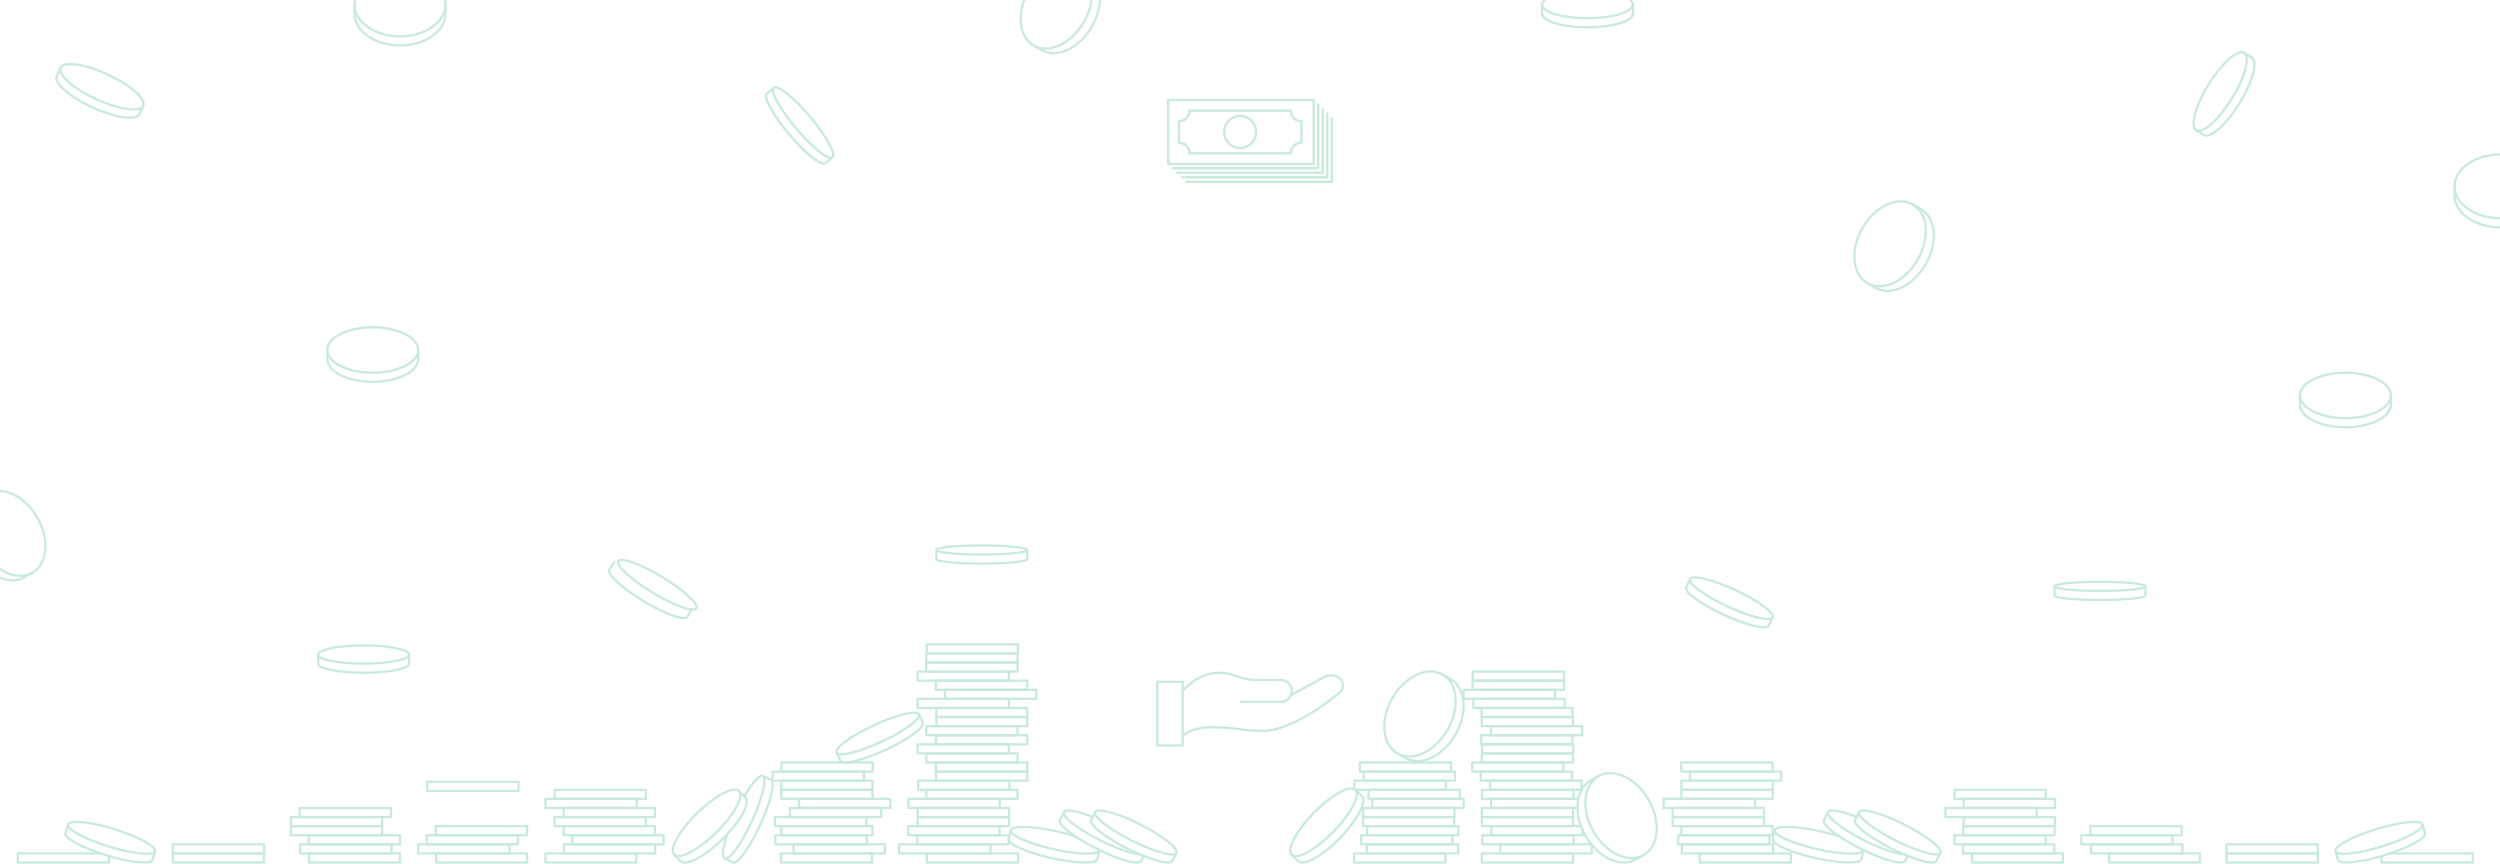
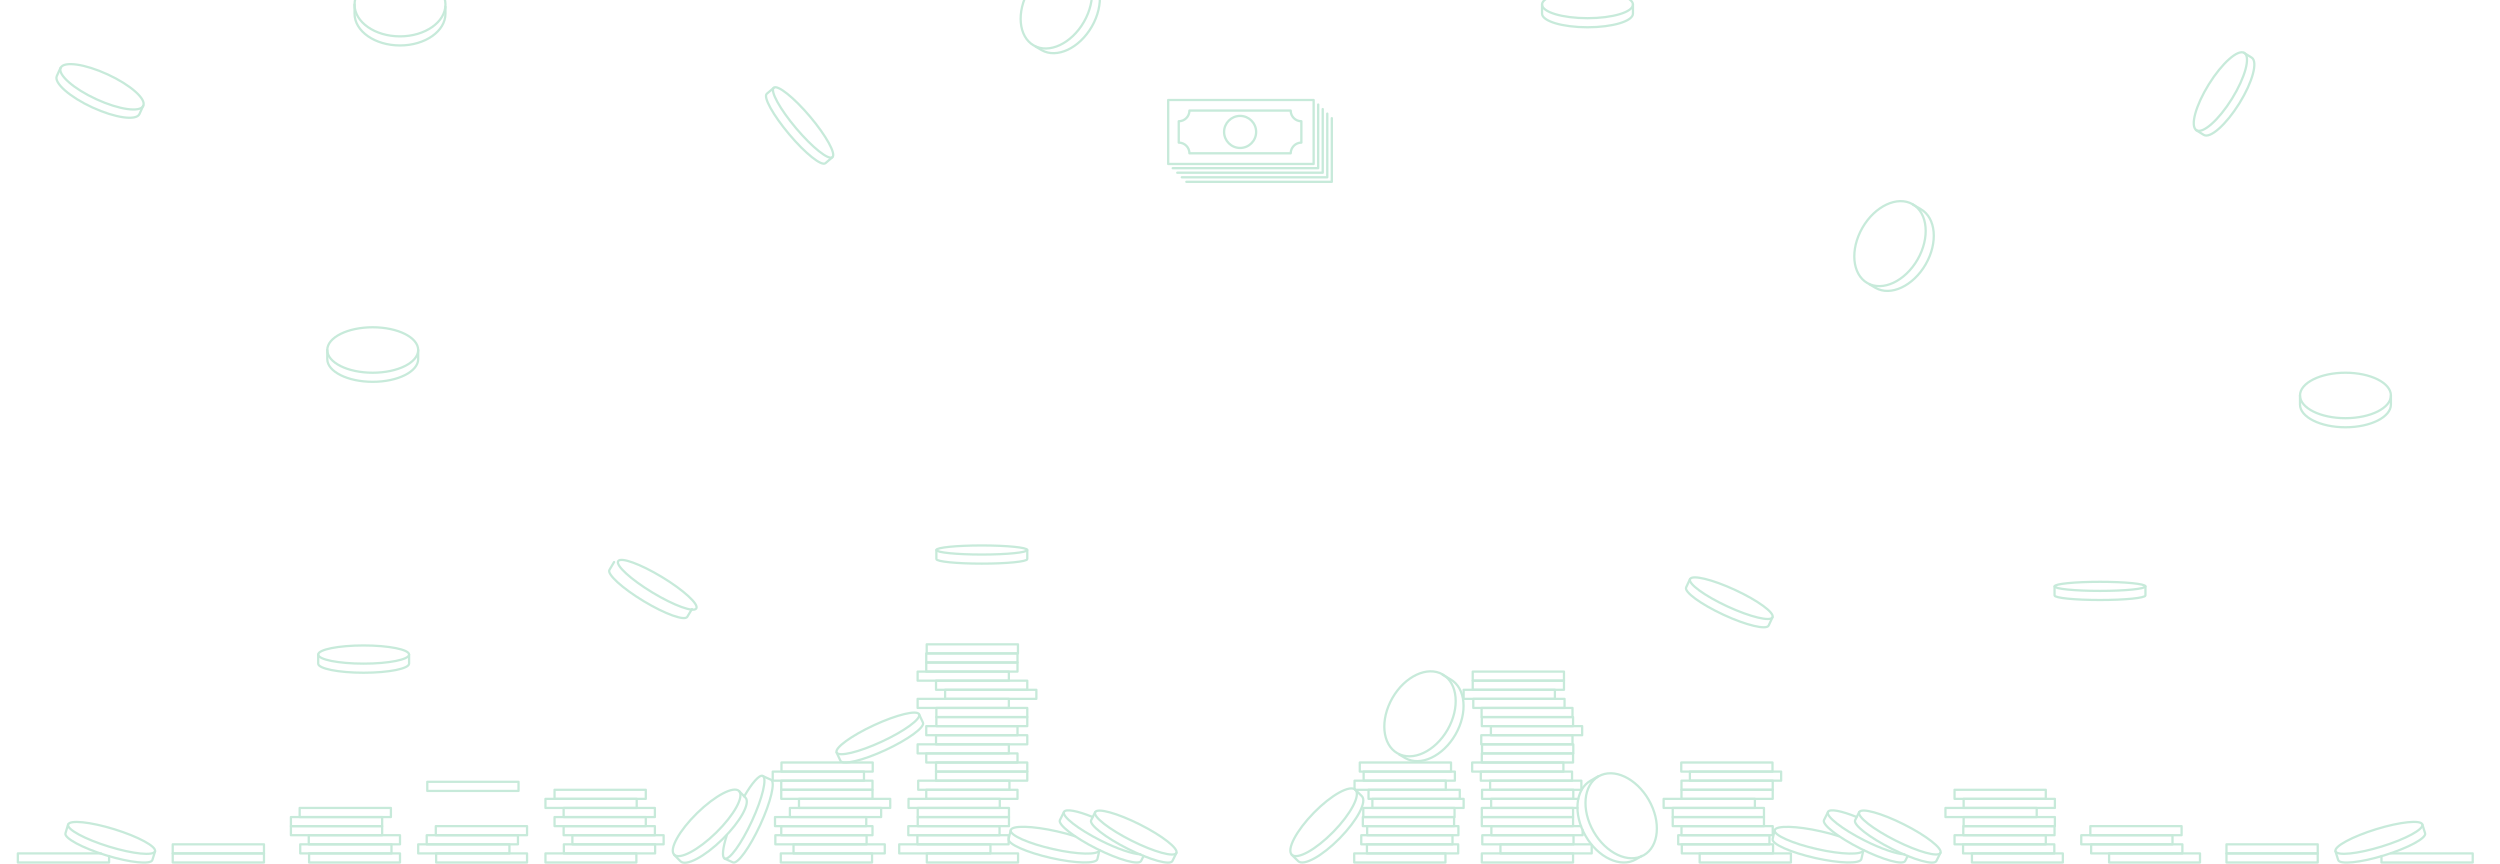
- <svg xmlns="http://www.w3.org/2000/svg" viewBox="0 0 2200 760">
-   <defs>
-     <style>.b8d203c1-49d7-4e3c-b6c5-d6ffaa3dd03d,.bf041408-6774-40d1-a519-ed95c3b5eb0f,.c82df842-2b9e-41fa-a958-4029dccf0ec0{fill:none;stroke:#c7eada;stroke-linejoin:round;}.bf041408-6774-40d1-a519-ed95c3b5eb0f,.c82df842-2b9e-41fa-a958-4029dccf0ec0{stroke-linecap:round;}.bf041408-6774-40d1-a519-ed95c3b5eb0f{stroke-width:2px;}.b8d203c1-49d7-4e3c-b6c5-d6ffaa3dd03d,.c82df842-2b9e-41fa-a958-4029dccf0ec0{stroke-width:2.05px;}</style>
-   </defs>
-   <g id="aa9788f0-5740-457b-a4c4-0c06f1c442c2" data-name="Layer 1">
-     <rect class="bf041408-6774-40d1-a519-ed95c3b5eb0f" x="1018.4" y="600" width="22.4" height="56" />
-     <path class="bf041408-6774-40d1-a519-ed95c3b5eb0f" d="M1040.8,608s12.8-16,32-16c12.8,0,19.2,6.4,32,6.4h22.4a9.6,9.6,0,0,1,0,19.2H1092" />
-     <path class="bf041408-6774-40d1-a519-ed95c3b5eb0f" d="M1136.8,611.2l28.46-15.32c8.7-4.14,15.19.86,16,4.42,1,4.5.22,7.59-4.37,10.89,0,0-38.46,32-65.66,32-20.8,0-20.8-3.2-44.8-3.2-19.2,0-25.6,8-25.6,8" />
-     <ellipse class="bf041408-6774-40d1-a519-ed95c3b5eb0f" cx="352" cy="4" rx="40" ry="28" />
-     <path class="bf041408-6774-40d1-a519-ed95c3b5eb0f" d="M392,5.86V12c0,15.46-17.91,28-40,28s-40-12.54-40-28V4" />
-     <ellipse class="bf041408-6774-40d1-a519-ed95c3b5eb0f" cx="2200" cy="164" rx="40" ry="28" />
-     <path class="bf041408-6774-40d1-a519-ed95c3b5eb0f" d="M2240,165.86V172c0,15.46-17.91,28-40,28s-40-12.54-40-28v-8" />
-     <ellipse class="bf041408-6774-40d1-a519-ed95c3b5eb0f" cx="8.59" cy="469.39" rx="28" ry="40" transform="translate(-232.67 66.65) rotate(-29.87)" />
-     <path class="bf041408-6774-40d1-a519-ed95c3b5eb0f" d="M26.9,505l-5.32,3.06c-13.41,7.7-33.2-1.58-44.2-20.74s-9.05-40.93,4.36-48.63l6.94-4" />
-     <ellipse class="bf041408-6774-40d1-a519-ed95c3b5eb0f" cx="1397" cy="4" rx="40" ry="12" />
-     <path class="bf041408-6774-40d1-a519-ed95c3b5eb0f" d="M1437,4v8c0,6.63-17.91,12-40,12s-40-5.37-40-12V4" />
-     <ellipse class="bf041408-6774-40d1-a519-ed95c3b5eb0f" cx="328" cy="308" rx="40" ry="20" />
-     <path class="bf041408-6774-40d1-a519-ed95c3b5eb0f" d="M368,308v8c0,11-17.91,20-40,20s-40-9-40-20v-8" />
-     <ellipse class="bf041408-6774-40d1-a519-ed95c3b5eb0f" cx="89.67" cy="76.37" rx="12" ry="40" transform="translate(-17.19 125.89) rotate(-65.28)" />
-     <path class="bf041408-6774-40d1-a519-ed95c3b5eb0f" d="M126,93.09l-3.35,7.27c-2.77,6-21.29,3.41-41.35-5.83S47.22,72.93,50,66.91l3.35-7.27" />
-     <ellipse class="bf041408-6774-40d1-a519-ed95c3b5eb0f" cx="1663.41" cy="214.62" rx="40" ry="28" transform="translate(648.75 1550.09) rotate(-60.13)" />
-     <path class="bf041408-6774-40d1-a519-ed95c3b5eb0f" d="M1645.1,250.23l5.32,3.06c13.41,7.7,33.2-1.58,44.2-20.74s9.05-40.93-4.36-48.63l-6.94-4" />
-     <ellipse class="bf041408-6774-40d1-a519-ed95c3b5eb0f" cx="320" cy="576" rx="40" ry="8" />
-     <path class="bf041408-6774-40d1-a519-ed95c3b5eb0f" d="M360,576v8c0,4.42-17.91,8-40,8s-40-3.58-40-8v-8" />
-     <ellipse class="bf041408-6774-40d1-a519-ed95c3b5eb0f" cx="706.7" cy="107.84" rx="8" ry="40" transform="translate(97.11 481.27) rotate(-40.17)" />
-     <path class="bf041408-6774-40d1-a519-ed95c3b5eb0f" d="M732.5,138.4l-6.11,5.16c-3.38,2.85-17.66-8.52-31.91-25.41s-23.06-32.88-19.69-35.73l6.11-5.16" />
-     <rect class="b8d203c1-49d7-4e3c-b6c5-d6ffaa3dd03d" x="1028" y="88" width="128" height="56.28" />
-     <circle class="b8d203c1-49d7-4e3c-b6c5-d6ffaa3dd03d" cx="1091.31" cy="116.14" r="14.07" />
-     <path class="b8d203c1-49d7-4e3c-b6c5-d6ffaa3dd03d" d="M1145.24,125.52V106.76a9.38,9.38,0,0,1-9.38-9.38h-89.1a9.38,9.38,0,0,1-9.38,9.38v18.76a9.38,9.38,0,0,1,9.38,9.38h89.1A9.38,9.38,0,0,1,1145.24,125.52Z" />
-     <polyline class="c82df842-2b9e-41fa-a958-4029dccf0ec0" points="1160 92 1160 148 1032 148" />
-     <polyline class="c82df842-2b9e-41fa-a958-4029dccf0ec0" points="1164 96 1164 152 1036 152" />
-     <polyline class="c82df842-2b9e-41fa-a958-4029dccf0ec0" points="1168 100 1168 156 1040 156" />
-     <polyline class="c82df842-2b9e-41fa-a958-4029dccf0ec0" points="1172 104 1172 160 1044 160" />
-     <ellipse class="bf041408-6774-40d1-a519-ed95c3b5eb0f" cx="864" cy="484" rx="40" ry="4" />
-     <path class="bf041408-6774-40d1-a519-ed95c3b5eb0f" d="M904,484v8c0,2.21-17.91,4-40,4s-40-1.79-40-4v-8" />
-     <ellipse class="bf041408-6774-40d1-a519-ed95c3b5eb0f" cx="1523.54" cy="526.43" rx="8" ry="40" transform="translate(405.78 1687.86) rotate(-65.16)" />
-     <path class="bf041408-6774-40d1-a519-ed95c3b5eb0f" d="M1487.24,509.63l-3.36,7.26c-1.86,4,12.89,14.78,32.94,24.06s37.8,13.55,39.66,9.54l3.36-7.26" />
-     <ellipse class="bf041408-6774-40d1-a519-ed95c3b5eb0f" cx="1848" cy="516" rx="40" ry="4" />
-     <path class="bf041408-6774-40d1-a519-ed95c3b5eb0f" d="M1808,516v8c0,2.21,17.91,4,40,4s40-1.79,40-4v-8" />
-     <ellipse class="bf041408-6774-40d1-a519-ed95c3b5eb0f" cx="574.63" cy="515.36" rx="8" ry="40" transform="matrix(0.52, -0.86, 0.86, 0.52, -163.6, 740.77)" />
-     <path class="bf041408-6774-40d1-a519-ed95c3b5eb0f" d="M608.87,536l-4.14,6.85c-2.28,3.78-19.47-2.41-38.37-13.83s-32.39-23.75-30.1-27.53l4.14-6.85" />
-     <rect class="bf041408-6774-40d1-a519-ed95c3b5eb0f" x="815.63" y="751" width="80.33" height="8" transform="translate(1711.59 1510) rotate(-180)" />
-     <rect class="bf041408-6774-40d1-a519-ed95c3b5eb0f" x="791.31" y="743" width="80.33" height="8" transform="translate(1662.94 1494) rotate(-180)" />
-     <rect class="bf041408-6774-40d1-a519-ed95c3b5eb0f" x="807.31" y="735" width="80.33" height="8" transform="translate(1694.94 1478) rotate(-180)" />
-     <rect class="bf041408-6774-40d1-a519-ed95c3b5eb0f" x="799.31" y="727" width="80.33" height="8" transform="translate(1678.94 1462) rotate(-180)" />
-     <rect class="bf041408-6774-40d1-a519-ed95c3b5eb0f" x="807.63" y="719" width="80.33" height="8" transform="translate(1695.59 1446) rotate(-180)" />
-     <rect class="bf041408-6774-40d1-a519-ed95c3b5eb0f" x="807.63" y="711" width="80.33" height="8" transform="translate(1695.59 1430) rotate(-180)" />
-     <rect class="bf041408-6774-40d1-a519-ed95c3b5eb0f" x="799.47" y="703" width="80.33" height="8" transform="translate(1679.27 1414) rotate(-180)" />
-     <rect class="bf041408-6774-40d1-a519-ed95c3b5eb0f" x="815.14" y="695" width="80.33" height="8" transform="translate(1710.61 1398) rotate(-180)" />
-     <rect class="bf041408-6774-40d1-a519-ed95c3b5eb0f" x="687.14" y="751" width="80.33" height="8" />
-     <rect class="bf041408-6774-40d1-a519-ed95c3b5eb0f" x="698.33" y="743" width="80.33" height="8" />
-     <rect class="bf041408-6774-40d1-a519-ed95c3b5eb0f" x="682.33" y="735" width="80.33" height="8" />
-     <rect class="bf041408-6774-40d1-a519-ed95c3b5eb0f" x="687.47" y="727" width="80.33" height="8" />
-     <rect class="bf041408-6774-40d1-a519-ed95c3b5eb0f" x="682" y="719" width="80.33" height="8" />
-     <rect class="bf041408-6774-40d1-a519-ed95c3b5eb0f" x="695.14" y="711" width="80.33" height="8" />
-     <rect class="bf041408-6774-40d1-a519-ed95c3b5eb0f" x="703.14" y="703" width="80.33" height="8" />
-     <rect class="bf041408-6774-40d1-a519-ed95c3b5eb0f" x="687.47" y="695" width="80.33" height="8" />
-     <rect class="bf041408-6774-40d1-a519-ed95c3b5eb0f" x="687.47" y="687" width="80.33" height="8" />
-     <rect class="bf041408-6774-40d1-a519-ed95c3b5eb0f" x="680" y="679" width="80.33" height="8" />
-     <rect class="bf041408-6774-40d1-a519-ed95c3b5eb0f" x="687.67" y="671" width="80.33" height="8" />
-     <ellipse class="bf041408-6774-40d1-a519-ed95c3b5eb0f" cx="621.79" cy="724.14" rx="40" ry="12" transform="translate(-329.13 641.95) rotate(-44.41)" />
-     <path class="bf041408-6774-40d1-a519-ed95c3b5eb0f" d="M650.37,696.15l5.6,5.71c4.64,4.73-4.4,21.1-20.18,36.56s-32.33,24.15-37,19.42l-5.6-5.71" />
-     <path class="bf041408-6774-40d1-a519-ed95c3b5eb0f" d="M671.23,682.86l7.26,3.35c4,1.85-.25,19.61-9.51,39.67s-20,34.81-24,33l-7.26-3.35" />
-     <path class="bf041408-6774-40d1-a519-ed95c3b5eb0f" d="M654.94,700.82c6.88-11.87,13.37-19.31,16.29-18,4,1.85-.25,19.61-9.51,39.67s-20,34.81-24,33c-2.64-1.22-1.7-9.35,1.91-20.49" />
-     <rect class="bf041408-6774-40d1-a519-ed95c3b5eb0f" x="808" y="687" width="80.33" height="8" transform="translate(1696.33 1382) rotate(-180)" />
-     <rect class="bf041408-6774-40d1-a519-ed95c3b5eb0f" x="823.67" y="679" width="80.33" height="8" transform="translate(1727.67 1366) rotate(-180)" />
-     <rect class="bf041408-6774-40d1-a519-ed95c3b5eb0f" x="823.67" y="671" width="80.33" height="8" transform="translate(1727.67 1350) rotate(-180)" />
-     <rect class="bf041408-6774-40d1-a519-ed95c3b5eb0f" x="815.14" y="663" width="80.33" height="8" transform="translate(1710.61 1334) rotate(-180)" />
-     <rect class="bf041408-6774-40d1-a519-ed95c3b5eb0f" x="807.47" y="655" width="80.33" height="8" transform="translate(1695.27 1318) rotate(-180)" />
-     <rect class="bf041408-6774-40d1-a519-ed95c3b5eb0f" x="823.67" y="647" width="80.33" height="8" transform="translate(1727.67 1302) rotate(-180)" />
-     <rect class="bf041408-6774-40d1-a519-ed95c3b5eb0f" x="815.14" y="639" width="80.33" height="8" transform="translate(1710.61 1286) rotate(-180)" />
-     <rect class="bf041408-6774-40d1-a519-ed95c3b5eb0f" x="824" y="631" width="80" height="8" transform="translate(1728 1270) rotate(-180)" />
-     <rect class="bf041408-6774-40d1-a519-ed95c3b5eb0f" x="383.8" y="751" width="80" height="8" transform="translate(847.59 1510) rotate(-180)" />
-     <rect class="bf041408-6774-40d1-a519-ed95c3b5eb0f" x="368" y="743" width="80.33" height="8" transform="translate(816.33 1494) rotate(-180)" />
-     <rect class="bf041408-6774-40d1-a519-ed95c3b5eb0f" x="375.47" y="735" width="80.33" height="8" transform="translate(831.27 1478) rotate(-180)" />
-     <rect class="bf041408-6774-40d1-a519-ed95c3b5eb0f" x="383.47" y="727" width="80.33" height="8" transform="translate(847.27 1462) rotate(-180)" />
-     <rect class="bf041408-6774-40d1-a519-ed95c3b5eb0f" x="376" y="688" width="80.33" height="8" transform="translate(832.33 1384) rotate(-180)" />
-     <rect class="bf041408-6774-40d1-a519-ed95c3b5eb0f" x="824" y="623" width="80" height="8" />
-     <rect class="bf041408-6774-40d1-a519-ed95c3b5eb0f" x="807.47" y="615" width="80.33" height="8" />
-     <rect class="bf041408-6774-40d1-a519-ed95c3b5eb0f" x="831.67" y="607" width="80.33" height="8" />
-     <rect class="bf041408-6774-40d1-a519-ed95c3b5eb0f" x="823.67" y="599" width="80.33" height="8" />
-     <rect class="bf041408-6774-40d1-a519-ed95c3b5eb0f" x="807.47" y="591" width="80.33" height="8" />
-     <rect class="bf041408-6774-40d1-a519-ed95c3b5eb0f" x="815.14" y="583" width="80.33" height="8" transform="translate(1710.61 1174) rotate(-180)" />
-     <rect class="bf041408-6774-40d1-a519-ed95c3b5eb0f" x="815.14" y="575" width="80.33" height="8" transform="translate(1710.61 1158) rotate(-180)" />
-     <rect class="bf041408-6774-40d1-a519-ed95c3b5eb0f" x="815.47" y="567" width="80.33" height="8" transform="translate(1711.27 1142) rotate(-180)" />
-     <ellipse class="bf041408-6774-40d1-a519-ed95c3b5eb0f" cx="772.46" cy="645.43" rx="40" ry="8" transform="translate(-199.68 384.23) rotate(-24.84)" />
-     <path class="bf041408-6774-40d1-a519-ed95c3b5eb0f" d="M808.76,628.63l3.36,7.26c1.86,4-12.89,14.78-32.94,24.06s-37.8,13.55-39.66,9.54l-3.36-7.26" />
-     <rect class="bf041408-6774-40d1-a519-ed95c3b5eb0f" x="272" y="751" width="80" height="8" transform="translate(624 1510) rotate(-180)" />
-     <rect class="bf041408-6774-40d1-a519-ed95c3b5eb0f" x="264.2" y="743" width="80.33" height="8" transform="translate(608.73 1494) rotate(-180)" />
-     <rect class="bf041408-6774-40d1-a519-ed95c3b5eb0f" x="271.67" y="735" width="80.33" height="8" transform="translate(623.67 1478) rotate(-180)" />
-     <rect class="bf041408-6774-40d1-a519-ed95c3b5eb0f" x="256" y="727" width="80.33" height="8" transform="translate(592.33 1462) rotate(-180)" />
-     <rect class="bf041408-6774-40d1-a519-ed95c3b5eb0f" x="256" y="719" width="80.33" height="8" transform="translate(592.33 1446) rotate(-180)" />
-     <rect class="bf041408-6774-40d1-a519-ed95c3b5eb0f" x="263.67" y="711" width="80.33" height="8" transform="translate(607.67 1430) rotate(-180)" />
-     <rect class="bf041408-6774-40d1-a519-ed95c3b5eb0f" x="480" y="751" width="80" height="8" transform="translate(1040 1510) rotate(-180)" />
-     <rect class="bf041408-6774-40d1-a519-ed95c3b5eb0f" x="496.2" y="743" width="80.33" height="8" transform="translate(1072.73 1494) rotate(-180)" />
-     <rect class="bf041408-6774-40d1-a519-ed95c3b5eb0f" x="503.67" y="735" width="80.33" height="8" transform="translate(1087.67 1478) rotate(-180)" />
-     <rect class="bf041408-6774-40d1-a519-ed95c3b5eb0f" x="496" y="727" width="80.33" height="8" transform="translate(1072.33 1462) rotate(-180)" />
-     <rect class="bf041408-6774-40d1-a519-ed95c3b5eb0f" x="488" y="719" width="80.33" height="8" transform="translate(1056.33 1446) rotate(-180)" />
-     <rect class="bf041408-6774-40d1-a519-ed95c3b5eb0f" x="496" y="711" width="80.33" height="8" transform="translate(1072.33 1430) rotate(-180)" />
-     <rect class="bf041408-6774-40d1-a519-ed95c3b5eb0f" x="480" y="703" width="80.33" height="8" transform="translate(1040.33 1414) rotate(-180)" />
-     <rect class="bf041408-6774-40d1-a519-ed95c3b5eb0f" x="488" y="695" width="80.33" height="8" transform="translate(1056.33 1398) rotate(-180)" />
-     <rect class="bf041408-6774-40d1-a519-ed95c3b5eb0f" x="152" y="751" width="80.33" height="8" transform="translate(384.33 1510) rotate(-180)" />
-     <rect class="bf041408-6774-40d1-a519-ed95c3b5eb0f" x="152" y="743" width="80.33" height="8" transform="translate(384.33 1494) rotate(-180)" />
-     <ellipse class="bf041408-6774-40d1-a519-ed95c3b5eb0f" cx="98.23" cy="737.31" rx="8" ry="40" transform="translate(-635.33 614.14) rotate(-72.88)" />
-     <path class="bf041408-6774-40d1-a519-ed95c3b5eb0f" d="M136.46,749.09l-2.36,7.65c-1.3,4.22-19.47,2.37-40.58-4.13s-37.17-15.2-35.87-19.42L60,725.54" />
-     <polyline class="bf041408-6774-40d1-a519-ed95c3b5eb0f" points="88.84 751 15.67 751 15.67 759 96 759 96 753.35" />
-     <rect class="bf041408-6774-40d1-a519-ed95c3b5eb0f" x="1304" y="751" width="80.33" height="8" />
-     <polyline class="bf041408-6774-40d1-a519-ed95c3b5eb0f" points="1400.69 743.81 1400.69 751 1320.37 751 1320.37 743 1400 743" />
-     <rect class="bf041408-6774-40d1-a519-ed95c3b5eb0f" x="1304.37" y="735" width="80.33" height="8" />
-     <rect class="bf041408-6774-40d1-a519-ed95c3b5eb0f" x="1735.35" y="751" width="80" height="8" />
-     <polyline class="bf041408-6774-40d1-a519-ed95c3b5eb0f" points="1392.69 730.47 1392.69 735 1312.37 735 1312.37 727 1391.28 727" />
-     <rect class="bf041408-6774-40d1-a519-ed95c3b5eb0f" x="1304.04" y="719" width="80.33" height="8" />
-     <rect class="bf041408-6774-40d1-a519-ed95c3b5eb0f" x="1304.04" y="711" width="80.33" height="8" />
-     <polyline class="bf041408-6774-40d1-a519-ed95c3b5eb0f" points="1388.16 711 1312.2 711 1312.2 703 1388.9 703" />
-     <rect class="bf041408-6774-40d1-a519-ed95c3b5eb0f" x="1304.2" y="695" width="80.33" height="8" />
-     <rect class="bf041408-6774-40d1-a519-ed95c3b5eb0f" x="1495.67" y="751" width="80.33" height="8" transform="translate(3071.67 1510) rotate(-180)" />
-     <rect class="bf041408-6774-40d1-a519-ed95c3b5eb0f" x="1480" y="743" width="80.33" height="8" transform="translate(3040.33 1494) rotate(-180)" />
-     <rect class="bf041408-6774-40d1-a519-ed95c3b5eb0f" x="1476.81" y="735" width="80.33" height="8" transform="translate(3033.95 1478) rotate(-180)" />
-     <rect class="bf041408-6774-40d1-a519-ed95c3b5eb0f" x="1479.67" y="727" width="80.33" height="8" transform="translate(3039.67 1462) rotate(-180)" />
-     <rect class="bf041408-6774-40d1-a519-ed95c3b5eb0f" x="1472" y="719" width="80.33" height="8" transform="translate(3024.33 1446) rotate(-180)" />
-     <rect class="bf041408-6774-40d1-a519-ed95c3b5eb0f" x="1472" y="711" width="80.33" height="8" transform="translate(3024.33 1430) rotate(-180)" />
-     <rect class="bf041408-6774-40d1-a519-ed95c3b5eb0f" x="1464" y="703" width="80.33" height="8" transform="translate(3008.33 1414) rotate(-180)" />
-     <rect class="bf041408-6774-40d1-a519-ed95c3b5eb0f" x="1479.67" y="695" width="80.33" height="8" transform="translate(3039.67 1398) rotate(-180)" />
-     <rect class="bf041408-6774-40d1-a519-ed95c3b5eb0f" x="1479.67" y="687" width="80.33" height="8" transform="translate(3039.67 1382) rotate(-180)" />
-     <rect class="bf041408-6774-40d1-a519-ed95c3b5eb0f" x="1487.14" y="679" width="80.33" height="8" transform="translate(3054.61 1366) rotate(-180)" />
-     <rect class="bf041408-6774-40d1-a519-ed95c3b5eb0f" x="1479.47" y="671" width="80.33" height="8" transform="translate(3039.27 1350) rotate(-180)" />
-     <ellipse class="bf041408-6774-40d1-a519-ed95c3b5eb0f" cx="1426.5" cy="717.62" rx="28" ry="40" transform="translate(-167.89 805.91) rotate(-29.87)" />
-     <path class="bf041408-6774-40d1-a519-ed95c3b5eb0f" d="M1444.81,753.23l-5.32,3.06c-13.41,7.7-33.2-1.58-44.2-20.74s-9.05-40.93,4.36-48.63l6.94-4" />
-     <rect class="bf041408-6774-40d1-a519-ed95c3b5eb0f" x="1727.47" y="743" width="80.33" height="8" />
-     <rect class="bf041408-6774-40d1-a519-ed95c3b5eb0f" x="1720" y="735" width="80.33" height="8" />
-     <rect class="bf041408-6774-40d1-a519-ed95c3b5eb0f" x="1727.67" y="727" width="80.33" height="8" />
-     <ellipse class="bf041408-6774-40d1-a519-ed95c3b5eb0f" cx="1164.73" cy="723.61" rx="40" ry="12" transform="translate(-167.24 1049.3) rotate(-45.59)" />
-     <path class="bf041408-6774-40d1-a519-ed95c3b5eb0f" d="M1136.74,752.19l5.71,5.6c4.73,4.64,21.1-4.4,36.56-20.18s24.15-32.33,19.42-37l-5.71-5.6" />
-     <rect class="bf041408-6774-40d1-a519-ed95c3b5eb0f" x="1311.35" y="687" width="80.33" height="8" />
-     <rect class="bf041408-6774-40d1-a519-ed95c3b5eb0f" x="1303.14" y="679" width="80.33" height="8" />
-     <rect class="bf041408-6774-40d1-a519-ed95c3b5eb0f" x="1295.47" y="671" width="80.33" height="8" />
-     <rect class="bf041408-6774-40d1-a519-ed95c3b5eb0f" x="1304" y="663" width="80.33" height="8" />
-     <rect class="bf041408-6774-40d1-a519-ed95c3b5eb0f" x="1304.2" y="655" width="80.33" height="8" />
-     <rect class="bf041408-6774-40d1-a519-ed95c3b5eb0f" x="1728" y="719" width="80.33" height="8" />
-     <rect class="bf041408-6774-40d1-a519-ed95c3b5eb0f" x="1303.47" y="647" width="80.33" height="8" />
-     <rect class="bf041408-6774-40d1-a519-ed95c3b5eb0f" x="1312" y="639" width="80.33" height="8" />
-     <rect class="bf041408-6774-40d1-a519-ed95c3b5eb0f" x="1304" y="631" width="80.33" height="8" />
-     <rect class="bf041408-6774-40d1-a519-ed95c3b5eb0f" x="1856" y="751" width="80" height="8" transform="translate(3792 1510) rotate(-180)" />
-     <rect class="bf041408-6774-40d1-a519-ed95c3b5eb0f" x="1840.2" y="743" width="80.33" height="8" transform="translate(3760.73 1494) rotate(-180)" />
-     <rect class="bf041408-6774-40d1-a519-ed95c3b5eb0f" x="1831.55" y="735" width="80.33" height="8" transform="translate(3743.43 1478) rotate(-180)" />
-     <rect class="bf041408-6774-40d1-a519-ed95c3b5eb0f" x="1839.55" y="727" width="80.33" height="8" transform="translate(3759.43 1462) rotate(-180)" />
-     <rect class="bf041408-6774-40d1-a519-ed95c3b5eb0f" x="1712" y="711" width="80.33" height="8" />
-     <rect class="bf041408-6774-40d1-a519-ed95c3b5eb0f" x="1303.8" y="623" width="80" height="8" transform="translate(2687.59 1254) rotate(-180)" />
-     <rect class="bf041408-6774-40d1-a519-ed95c3b5eb0f" x="1296.53" y="615" width="80.33" height="8" transform="translate(2673.39 1238) rotate(-180)" />
-     <rect class="bf041408-6774-40d1-a519-ed95c3b5eb0f" x="1288" y="607" width="80.33" height="8" transform="translate(2656.33 1222) rotate(-180)" />
-     <rect class="bf041408-6774-40d1-a519-ed95c3b5eb0f" x="1296" y="599" width="80.33" height="8" transform="translate(2672.33 1206) rotate(-180)" />
-     <rect class="bf041408-6774-40d1-a519-ed95c3b5eb0f" x="1296" y="591" width="80.33" height="8" transform="translate(2672.33 1190) rotate(-180)" />
-     <rect class="bf041408-6774-40d1-a519-ed95c3b5eb0f" x="1728" y="703" width="80.33" height="8" />
-     <rect class="bf041408-6774-40d1-a519-ed95c3b5eb0f" x="1720" y="695" width="80.33" height="8" />
-     <rect class="bf041408-6774-40d1-a519-ed95c3b5eb0f" x="1959.35" y="751" width="80.33" height="8" />
-     <rect class="bf041408-6774-40d1-a519-ed95c3b5eb0f" x="1959.35" y="743" width="80.33" height="8" />
-     <ellipse class="bf041408-6774-40d1-a519-ed95c3b5eb0f" cx="2093.44" cy="737.31" rx="40" ry="8" transform="translate(-124.29 648.94) rotate(-17.12)" />
-     <path class="bf041408-6774-40d1-a519-ed95c3b5eb0f" d="M2055.21,749.09l2.36,7.65c1.3,4.22,19.47,2.37,40.58-4.13s37.17-15.2,35.87-19.42l-2.36-7.65" />
-     <polyline class="bf041408-6774-40d1-a519-ed95c3b5eb0f" points="2103.97 751 2176 751 2176 759 2095.67 759 2095.67 753.35" />
-     <rect class="bf041408-6774-40d1-a519-ed95c3b5eb0f" x="1191.67" y="751" width="80.33" height="8" />
-     <rect class="bf041408-6774-40d1-a519-ed95c3b5eb0f" x="1202.86" y="743" width="80.33" height="8" />
-     <rect class="bf041408-6774-40d1-a519-ed95c3b5eb0f" x="1197.91" y="735" width="80.33" height="8" />
-     <rect class="bf041408-6774-40d1-a519-ed95c3b5eb0f" x="1203.05" y="727" width="80.33" height="8" />
-     <rect class="bf041408-6774-40d1-a519-ed95c3b5eb0f" x="1199.35" y="719" width="80.33" height="8" />
-     <rect class="bf041408-6774-40d1-a519-ed95c3b5eb0f" x="1199.67" y="711" width="80.33" height="8" />
-     <rect class="bf041408-6774-40d1-a519-ed95c3b5eb0f" x="1207.67" y="703" width="80.33" height="8" />
-     <rect class="bf041408-6774-40d1-a519-ed95c3b5eb0f" x="1204.29" y="695" width="80.33" height="8" />
-     <polyline class="bf041408-6774-40d1-a519-ed95c3b5eb0f" points="1192 694.24 1192 687 1272.33 687 1272.33 695 1192.72 695" />
-     <rect class="bf041408-6774-40d1-a519-ed95c3b5eb0f" x="1200" y="679" width="80.33" height="8" />
-     <rect class="bf041408-6774-40d1-a519-ed95c3b5eb0f" x="1196.62" y="671" width="80.33" height="8" />
-     <path class="bf041408-6774-40d1-a519-ed95c3b5eb0f" d="M967.52,748.23c-1,4.31-19.23,3.87-40.78-1S888.5,735,889.47,730.66s19.23-3.87,40.78,1c5.68,1.28,11,2.74,15.8,4.27" />
-     <path class="bf041408-6774-40d1-a519-ed95c3b5eb0f" d="M967.52,748.23l-1.76,7.8c-1,4.31-19.23,3.87-40.78-1s-38.24-12.28-37.27-16.59l1.76-7.8" />
-     <path class="bf041408-6774-40d1-a519-ed95c3b5eb0f" d="M1003.61,751.85c-6.72-.16-20.32-4.74-35.13-12.18-19.74-9.92-34.13-21.16-32.15-25.11,1.49-3,11.77-1,25.14,4.38" />
-     <path class="bf041408-6774-40d1-a519-ed95c3b5eb0f" d="M1006.44,753.21l-2.22,4.42c-2,3.95-19.59-.89-39.33-10.81s-34.13-21.16-32.15-25.11l3.59-7.15" />
-     <ellipse class="bf041408-6774-40d1-a519-ed95c3b5eb0f" cx="999.52" cy="732.52" rx="8" ry="40" transform="translate(-103.78 1296.75) rotate(-63.32)" />
-     <path class="bf041408-6774-40d1-a519-ed95c3b5eb0f" d="M1035.26,750.48l-3.59,7.15c-2,3.95-19.59-.89-39.33-10.81s-34.13-21.16-32.15-25.11l3.59-7.15" />
-     <path class="bf041408-6774-40d1-a519-ed95c3b5eb0f" d="M1639.83,748.23c-1,4.31-19.23,3.87-40.78-1s-38.24-12.28-37.27-16.59,19.23-3.87,40.78,1c5.68,1.28,11,2.74,15.8,4.27" />
-     <path class="bf041408-6774-40d1-a519-ed95c3b5eb0f" d="M1639.83,748.23l-1.76,7.8c-1,4.31-19.23,3.87-40.78-1s-38.24-12.28-37.27-16.59l1.76-7.8" />
-     <path class="bf041408-6774-40d1-a519-ed95c3b5eb0f" d="M1675.92,751.85c-6.72-.16-20.32-4.74-35.13-12.18-19.74-9.92-34.13-21.16-32.15-25.11,1.49-3,11.77-1,25.14,4.38" />
-     <path class="bf041408-6774-40d1-a519-ed95c3b5eb0f" d="M1678.75,753.21l-2.22,4.42c-2,3.95-19.59-.89-39.33-10.81s-34.13-21.16-32.15-25.11l3.59-7.15" />
-     <ellipse class="bf041408-6774-40d1-a519-ed95c3b5eb0f" cx="1671.82" cy="732.52" rx="8" ry="40" transform="translate(266.68 1897.48) rotate(-63.32)" />
-     <path class="bf041408-6774-40d1-a519-ed95c3b5eb0f" d="M1707.56,750.48l-3.59,7.15c-2,3.95-19.59-.89-39.33-10.81s-34.13-21.16-32.15-25.11l3.59-7.15" />
-     <ellipse class="bf041408-6774-40d1-a519-ed95c3b5eb0f" cx="1249.65" cy="628.39" rx="40" ry="28" transform="translate(82.3 1398.98) rotate(-60.13)" />
-     <path class="bf041408-6774-40d1-a519-ed95c3b5eb0f" d="M1231.35,664l5.32,3.06c13.41,7.7,33.2-1.58,44.2-20.74s9.05-40.93-4.36-48.63l-6.94-4" />
-     <ellipse class="bf041408-6774-40d1-a519-ed95c3b5eb0f" cx="929.65" cy="5.39" rx="40" ry="28" transform="translate(461.91 808.83) rotate(-60.13)" />
-     <path class="bf041408-6774-40d1-a519-ed95c3b5eb0f" d="M911.35,41l5.32,3.06c13.41,7.7,33.2-1.58,44.2-20.74s9.05-40.93-4.36-48.63l-6.94-4" />
-     <ellipse class="bf041408-6774-40d1-a519-ed95c3b5eb0f" cx="2064" cy="348" rx="40" ry="20" />
-     <path class="bf041408-6774-40d1-a519-ed95c3b5eb0f" d="M2104,348v8c0,11-17.91,20-40,20s-40-9-40-20v-8" />
-     <ellipse class="bf041408-6774-40d1-a519-ed95c3b5eb0f" cx="1953.65" cy="80.49" rx="40" ry="12" transform="translate(855.31 1698.17) rotate(-58.18)" />
-     <path class="bf041408-6774-40d1-a519-ed95c3b5eb0f" d="M1974.74,46.5l6.8,4.22c5.63,3.49.76,21.54-10.89,40.32s-25.65,31.16-31.28,27.66l-6.8-4.22" />
+ <svg xmlns="http://www.w3.org/2000/svg" version="1.1" id="Layer_1" x="0px" y="0px" viewBox="0 0 2200 760" style="enable-background:new 0 0 2200 760;" xml:space="preserve">
+   <style type="text/css">
+ 	.st0{fill:none;stroke:#C7EADA;stroke-width:2;stroke-linecap:round;stroke-linejoin:round;}
+ 	.st1{fill:none;stroke:#C7EADA;stroke-width:2.05;stroke-linejoin:round;}
+ 	.st2{fill:none;stroke:#C7EADA;stroke-width:2.05;stroke-linecap:round;stroke-linejoin:round;}
+ </style>
+   <g id="aa9788f0-5740-457b-a4c4-0c06f1c442c2">
+     <ellipse class="st0" cx="352" cy="4" rx="40" ry="28" />
+     <path class="st0" d="M392,5.9V12c0,15.5-17.9,28-40,28s-40-12.5-40-28V4" />
+     <ellipse class="st0" cx="1397" cy="4" rx="40" ry="12" />
+     <path class="st0" d="M1437,4v8c0,6.6-17.9,12-40,12s-40-5.4-40-12V4" />
+     <ellipse class="st0" cx="328" cy="308" rx="40" ry="20" />
+     <path class="st0" d="M368,308v8c0,11-17.9,20-40,20s-40-9-40-20v-8" />
+     <ellipse transform="matrix(0.4182 -0.9084 0.9084 0.4182 -17.1682 125.9254)" class="st0" cx="89.7" cy="76.4" rx="12" ry="40" />
+     <path class="st0" d="M126,93.1l-3.3,7.3c-2.8,6-21.3,3.4-41.3-5.8S47.2,72.9,50,66.9l3.3-7.3" />
+     <ellipse transform="matrix(0.498 -0.8672 0.8672 0.498 648.9952 1549.961)" class="st0" cx="1663.2" cy="214.4" rx="40" ry="28" />
+     <path class="st0" d="M1645.1,250.2l5.3,3.1c13.4,7.7,33.2-1.6,44.2-20.7s9.1-40.9-4.4-48.6l-6.9-4" />
+     <ellipse class="st0" cx="320" cy="576" rx="40" ry="8" />
+     <path class="st0" d="M360,576v8c0,4.4-17.9,8-40,8s-40-3.6-40-8v-8" />
+     <ellipse transform="matrix(0.7641 -0.6451 0.6451 0.7641 97.1879 481.2928)" class="st0" cx="706.7" cy="107.8" rx="8" ry="40" />
+     <path class="st0" d="M732.5,138.4l-6.1,5.2c-3.4,2.9-17.7-8.5-31.9-25.4s-23.1-32.9-19.7-35.7l6.1-5.2" />
+     <rect x="1028" y="88" class="st1" width="128" height="56.3" />
+     <circle class="st1" cx="1091.3" cy="116.1" r="14.1" />
+     <path class="st1" d="M1145.2,125.5v-18.8c-5.2,0-9.4-4.2-9.4-9.4l0,0h-89.1c0,5.2-4.2,9.4-9.4,9.4l0,0v18.8c5.2,0,9.4,4.2,9.4,9.4   l0,0h89.1C1135.9,129.7,1140.1,125.5,1145.2,125.5L1145.2,125.5z" />
+     <polyline class="st2" points="1160,92 1160,148 1032,148  " />
+     <polyline class="st2" points="1164,96 1164,152 1036,152  " />
+     <polyline class="st2" points="1168,100 1168,156 1040,156  " />
+     <polyline class="st2" points="1172,104 1172,160 1044,160  " />
+     <ellipse class="st0" cx="864" cy="484" rx="40" ry="4" />
+     <path class="st0" d="M904,484v8c0,2.2-17.9,4-40,4s-40-1.8-40-4v-8" />
+     <ellipse transform="matrix(0.4201 -0.9075 0.9075 0.4201 405.7948 1687.848)" class="st0" cx="1523.5" cy="526.4" rx="8" ry="40" />
+     <path class="st0" d="M1487.2,509.6l-3.4,7.3c-1.9,4,12.9,14.8,32.9,24.1s37.8,13.5,39.7,9.5l3.4-7.3" />
+     <ellipse class="st0" cx="1848" cy="516" rx="40" ry="4" />
+     <path class="st0" d="M1808,516v8c0,2.2,17.9,4,40,4s40-1.8,40-4v-8" />
+     <ellipse transform="matrix(0.5174 -0.8557 0.8557 0.5174 -161.244 743.2983)" class="st0" cx="578.4" cy="514.6" rx="8" ry="40.2" />
+     <path class="st0" d="M608.9,536l-4.1,6.8c-2.3,3.8-19.5-2.4-38.4-13.8s-32.4-23.8-30.1-27.5l4.1-6.9" />
+     <rect x="815.6" y="751" class="st0" width="80.3" height="8" />
+     <rect x="791.3" y="743" class="st0" width="80.3" height="8" />
+     <rect x="807.3" y="735" class="st0" width="80.3" height="8" />
+     <rect x="799.3" y="727" class="st0" width="80.3" height="8" />
+     <rect x="807.6" y="719" class="st0" width="80.3" height="8" />
+     <rect x="807.6" y="711" class="st0" width="80.3" height="8" />
+     <rect x="799.5" y="703" class="st0" width="80.3" height="8" />
+     <rect x="815.1" y="695" class="st0" width="80.3" height="8" />
+     <rect x="687.1" y="751" class="st0" width="80.3" height="8" />
+     <rect x="698.3" y="743" class="st0" width="80.3" height="8" />
+     <rect x="682.3" y="735" class="st0" width="80.3" height="8" />
+     <rect x="687.5" y="727" class="st0" width="80.3" height="8" />
+     <rect x="682" y="719" class="st0" width="80.3" height="8" />
+     <rect x="695.1" y="711" class="st0" width="80.3" height="8" />
+     <rect x="703.1" y="703" class="st0" width="80.3" height="8" />
+     <rect x="687.5" y="695" class="st0" width="80.3" height="8" />
+     <rect x="687.5" y="687" class="st0" width="80.3" height="8" />
+     <rect x="680" y="679" class="st0" width="80.3" height="8" />
+     <rect x="687.7" y="671" class="st0" width="80.3" height="8" />
+     <ellipse transform="matrix(0.7144 -0.6998 0.6998 0.7144 -329.1096 641.9665)" class="st0" cx="621.8" cy="724.1" rx="40" ry="12" />
+     <path class="st0" d="M650.4,696.2l5.6,5.7c4.6,4.7-4.4,21.1-20.2,36.6s-32.3,24.2-37,19.4l-5.6-5.7" />
+     <path class="st0" d="M671.2,682.9l7.3,3.3c4,1.8-0.2,19.6-9.5,39.7s-20,34.8-24,33l-7.3-3.3" />
+     <path class="st0" d="M654.9,700.8c6.9-11.9,13.4-19.3,16.3-18c4,1.8-0.2,19.6-9.5,39.7s-20,34.8-24,33c-2.6-1.2-1.7-9.3,1.9-20.5" />
+     <rect x="808" y="687" class="st0" width="80.3" height="8" />
+     <rect x="823.7" y="679" class="st0" width="80.3" height="8" />
+     <rect x="823.7" y="671" class="st0" width="80.3" height="8" />
+     <rect x="815.1" y="663" class="st0" width="80.3" height="8" />
+     <rect x="807.5" y="655" class="st0" width="80.3" height="8" />
+     <rect x="823.7" y="647" class="st0" width="80.3" height="8" />
+     <rect x="815.1" y="639" class="st0" width="80.3" height="8" />
+     <rect x="824" y="631" class="st0" width="80" height="8" />
+     <rect x="383.8" y="751" class="st0" width="80" height="8" />
+     <rect x="368" y="743" class="st0" width="80.3" height="8" />
+     <rect x="375.5" y="735" class="st0" width="80.3" height="8" />
+     <rect x="383.5" y="727" class="st0" width="80.3" height="8" />
+     <rect x="376" y="688" class="st0" width="80.3" height="8" />
+     <rect x="824" y="623" class="st0" width="80" height="8" />
+     <rect x="807.5" y="615" class="st0" width="80.3" height="8" />
+     <rect x="831.7" y="607" class="st0" width="80.3" height="8" />
+     <rect x="823.7" y="599" class="st0" width="80.3" height="8" />
+     <rect x="807.5" y="591" class="st0" width="80.3" height="8" />
+     <rect x="815.1" y="583" class="st0" width="80.3" height="8" />
+     <rect x="815.1" y="575" class="st0" width="80.3" height="8" />
+     <rect x="815.5" y="567" class="st0" width="80.3" height="8" />
+     <ellipse transform="matrix(0.9075 -0.4201 0.4201 0.9075 -199.6499 384.229)" class="st0" cx="772.5" cy="645.4" rx="40" ry="8" />
+     <path class="st0" d="M808.8,628.6l3.4,7.3c1.9,4-12.9,14.8-32.9,24.1s-37.8,13.5-39.7,9.5l-3.4-7.3" />
+     <rect x="272" y="751" class="st0" width="80" height="8" />
+     <rect x="264.2" y="743" class="st0" width="80.3" height="8" />
+     <rect x="271.7" y="735" class="st0" width="80.3" height="8" />
+     <rect x="256" y="727" class="st0" width="80.3" height="8" />
+     <rect x="256" y="719" class="st0" width="80.3" height="8" />
+     <rect x="263.7" y="711" class="st0" width="80.3" height="8" />
+     <rect x="480" y="751" class="st0" width="80" height="8" />
+     <rect x="496.2" y="743" class="st0" width="80.3" height="8" />
+     <rect x="503.7" y="735" class="st0" width="80.3" height="8" />
+     <rect x="496" y="727" class="st0" width="80.3" height="8" />
+     <rect x="488" y="719" class="st0" width="80.3" height="8" />
+     <rect x="496" y="711" class="st0" width="80.3" height="8" />
+     <rect x="480" y="703" class="st0" width="80.3" height="8" />
+     <rect x="488" y="695" class="st0" width="80.3" height="8" />
+     <rect x="152" y="751" class="st0" width="80.3" height="8" />
+     <rect x="152" y="743" class="st0" width="80.3" height="8" />
+     <ellipse transform="matrix(0.2944 -0.9557 0.9557 0.2944 -635.3669 614.1453)" class="st0" cx="98.2" cy="737.3" rx="8" ry="40" />
+     <path class="st0" d="M136.5,749.1l-2.4,7.7c-1.3,4.2-19.5,2.4-40.6-4.1s-37.2-15.2-35.9-19.4l2.3-7.7" />
+     <polyline class="st0" points="88.8,751 15.7,751 15.7,759 96,759 96,753.3  " />
+     <rect x="1304" y="751" class="st0" width="80.3" height="8" />
+     <polyline class="st0" points="1400.7,743.8 1400.7,751 1320.4,751 1320.4,743 1400,743  " />
+     <rect x="1304.4" y="735" class="st0" width="80.3" height="8" />
+     <rect x="1735.3" y="751" class="st0" width="80" height="8" />
+     <polyline class="st0" points="1392.7,730.5 1392.7,735 1312.4,735 1312.4,727 1391.3,727  " />
+     <rect x="1304" y="719" class="st0" width="80.3" height="8" />
+     <rect x="1304" y="711" class="st0" width="80.3" height="8" />
+     <polyline class="st0" points="1388.2,711 1312.2,711 1312.2,703 1388.9,703  " />
+     <rect x="1304.2" y="695" class="st0" width="80.3" height="8" />
+     <rect x="1495.7" y="751" class="st0" width="80.3" height="8" />
+     <rect x="1480" y="743" class="st0" width="80.3" height="8" />
+     <rect x="1476.8" y="735" class="st0" width="80.3" height="8" />
+     <rect x="1479.7" y="727" class="st0" width="80.3" height="8" />
+     <rect x="1472" y="719" class="st0" width="80.3" height="8" />
+     <rect x="1472" y="711" class="st0" width="80.3" height="8" />
+     <rect x="1464" y="703" class="st0" width="80.3" height="8" />
+     <rect x="1479.7" y="695" class="st0" width="80.3" height="8" />
+     <rect x="1479.7" y="687" class="st0" width="80.3" height="8" />
+     <rect x="1487.1" y="679" class="st0" width="80.3" height="8" />
+     <rect x="1479.5" y="671" class="st0" width="80.3" height="8" />
+     <ellipse transform="matrix(0.8672 -0.498 0.498 0.8672 -168.0239 805.7593)" class="st0" cx="1426.6" cy="717.9" rx="28" ry="40" />
+     <path class="st0" d="M1444.8,753.2l-5.3,3.1c-13.4,7.7-33.2-1.6-44.2-20.7s-9.1-40.9,4.4-48.6l6.9-4" />
+     <rect x="1727.5" y="743" class="st0" width="80.3" height="8" />
+     <rect x="1720" y="735" class="st0" width="80.3" height="8" />
+     <rect x="1727.7" y="727" class="st0" width="80.3" height="8" />
+     <ellipse transform="matrix(0.6998 -0.7144 0.7144 0.6998 -167.2244 1049.288)" class="st0" cx="1164.7" cy="723.6" rx="40" ry="12" />
+     <path class="st0" d="M1136.7,752.2l5.7,5.6c4.7,4.6,21.1-4.4,36.6-20.2s24.2-32.3,19.4-37l-5.7-5.6" />
+     <rect x="1311.3" y="687" class="st0" width="80.3" height="8" />
+     <rect x="1303.1" y="679" class="st0" width="80.3" height="8" />
+     <rect x="1295.5" y="671" class="st0" width="80.3" height="8" />
+     <rect x="1304" y="663" class="st0" width="80.3" height="8" />
+     <rect x="1304.2" y="655" class="st0" width="80.3" height="8" />
+     <rect x="1728" y="719" class="st0" width="80.3" height="8" />
+     <rect x="1303.5" y="647" class="st0" width="80.3" height="8" />
+     <rect x="1312" y="639" class="st0" width="80.3" height="8" />
+     <rect x="1304" y="631" class="st0" width="80.3" height="8" />
+     <rect x="1856" y="751" class="st0" width="80" height="8" />
+     <rect x="1840.2" y="743" class="st0" width="80.3" height="8" />
+     <rect x="1831.5" y="735" class="st0" width="80.3" height="8" />
+     <rect x="1839.5" y="727" class="st0" width="80.3" height="8" />
+     <rect x="1712" y="711" class="st0" width="80.3" height="8" />
+     <rect x="1303.8" y="623" class="st0" width="80" height="8" />
+     <rect x="1296.5" y="615" class="st0" width="80.3" height="8" />
+     <rect x="1288" y="607" class="st0" width="80.3" height="8" />
+     <rect x="1296" y="599" class="st0" width="80.3" height="8" />
+     <rect x="1296" y="591" class="st0" width="80.3" height="8" />
+     <rect x="1728" y="703" class="st0" width="80.3" height="8" />
+     <rect x="1720" y="695" class="st0" width="80.3" height="8" />
+     <rect x="1959.3" y="751" class="st0" width="80.3" height="8" />
+     <rect x="1959.3" y="743" class="st0" width="80.3" height="8" />
+     <ellipse transform="matrix(0.9557 -0.2944 0.2944 0.9557 -124.2739 648.9691)" class="st0" cx="2093.4" cy="737.3" rx="40" ry="8" />
+     <path class="st0" d="M2055.2,749.1l2.4,7.7c1.3,4.2,19.5,2.4,40.6-4.1s37.2-15.2,35.9-19.4l-2.4-7.7" />
+     <polyline class="st0" points="2104,751 2176,751 2176,759 2095.7,759 2095.7,753.3  " />
+     <rect x="1191.7" y="751" class="st0" width="80.3" height="8" />
+     <rect x="1202.9" y="743" class="st0" width="80.3" height="8" />
+     <rect x="1197.9" y="735" class="st0" width="80.3" height="8" />
+     <rect x="1203.1" y="727" class="st0" width="80.3" height="8" />
+     <rect x="1199.3" y="719" class="st0" width="80.3" height="8" />
+     <rect x="1199.7" y="711" class="st0" width="80.3" height="8" />
+     <rect x="1207.7" y="703" class="st0" width="80.3" height="8" />
+     <rect x="1204.3" y="695" class="st0" width="80.3" height="8" />
+     <polyline class="st0" points="1192,694.2 1192,687 1272.3,687 1272.3,695 1192.7,695  " />
+     <rect x="1200" y="679" class="st0" width="80.3" height="8" />
+     <rect x="1196.6" y="671" class="st0" width="80.3" height="8" />
+     <path class="st0" d="M967.5,748.2c-1,4.3-19.2,3.9-40.8-1s-38.2-12.2-37.3-16.6s19.2-3.9,40.8,1c5.7,1.3,11,2.7,15.8,4.3" />
+     <path class="st0" d="M967.5,748.2l-1.8,7.8c-1,4.3-19.2,3.9-40.8-1s-38.2-12.3-37.3-16.6l1.8-7.8" />
+     <path class="st0" d="M1003.6,751.8c-6.7-0.2-20.3-4.7-35.1-12.2c-19.7-9.9-34.1-21.2-32.2-25.1c1.5-3,11.8-1,25.1,4.4" />
+     <path class="st0" d="M1006.4,753.2l-2.2,4.4c-2,4-19.6-0.9-39.3-10.8s-34.1-21.2-32.2-25.1l3.6-7.2" />
+     <ellipse transform="matrix(0.449 -0.8935 0.8935 0.449 -103.8981 1296.779)" class="st0" cx="999.5" cy="732.6" rx="8" ry="40" />
+     <path class="st0" d="M1035.3,750.5l-3.6,7.2c-2,4-19.6-0.9-39.3-10.8s-34.1-21.2-32.2-25.1l3.6-7.2" />
+     <path class="st0" d="M1639.8,748.2c-1,4.3-19.2,3.9-40.8-1s-38.2-12.3-37.3-16.6s19.2-3.9,40.8,1c5.7,1.3,11,2.7,15.8,4.3" />
+     <path class="st0" d="M1639.8,748.2l-1.8,7.8c-1,4.3-19.2,3.9-40.8-1s-38.2-12.3-37.3-16.6l1.8-7.8" />
+     <path class="st0" d="M1675.9,751.8c-6.7-0.2-20.3-4.7-35.1-12.2c-19.7-9.9-34.1-21.2-32.2-25.1c1.5-3,11.8-1,25.1,4.4" />
+     <path class="st0" d="M1678.8,753.2l-2.2,4.4c-2,4-19.6-0.9-39.3-10.8s-34.1-21.2-32.2-25.1l3.6-7.2" />
+     <ellipse transform="matrix(0.449 -0.8935 0.8935 0.449 266.5912 1897.515)" class="st0" cx="1671.9" cy="732.6" rx="8" ry="40" />
+     <path class="st0" d="M1707.6,750.5l-3.6,7.2c-2,4-19.6-0.9-39.3-10.8s-34.1-21.2-32.2-25.1l3.6-7.2" />
+     <ellipse transform="matrix(0.498 -0.8672 0.8672 0.498 82.5302 1398.979)" class="st0" cx="1249.6" cy="628.2" rx="40" ry="28" />
+     <path class="st0" d="M1231.3,664l5.3,3.1c13.4,7.7,33.2-1.6,44.2-20.7s9.1-40.9-4.4-48.6l-6.9-4" />
+     <ellipse transform="matrix(0.498 -0.8672 0.8672 0.498 462.0475 808.7999)" class="st0" cx="929.6" cy="5.3" rx="40" ry="28" />
+     <path class="st0" d="M911.3,41l5.3,3.1c13.4,7.7,33.2-1.6,44.2-20.7s9-40.9-4.4-48.6l-6.9-4" />
+     <ellipse class="st0" cx="2064" cy="348" rx="40" ry="20" />
+     <path class="st0" d="M2104,348v8c0,11-17.9,20-40,20s-40-9-40-20v-8" />
+     <ellipse transform="matrix(0.5273 -0.8497 0.8497 0.5273 855.1557 1698.291)" class="st0" cx="1953.9" cy="80.6" rx="40" ry="12" />
+     <path class="st0" d="M1974.7,46.5l6.8,4.2c5.6,3.5,0.8,21.5-10.9,40.3s-25.7,31.2-31.3,27.7l-6.8-4.2" />
  </g>
</svg>
